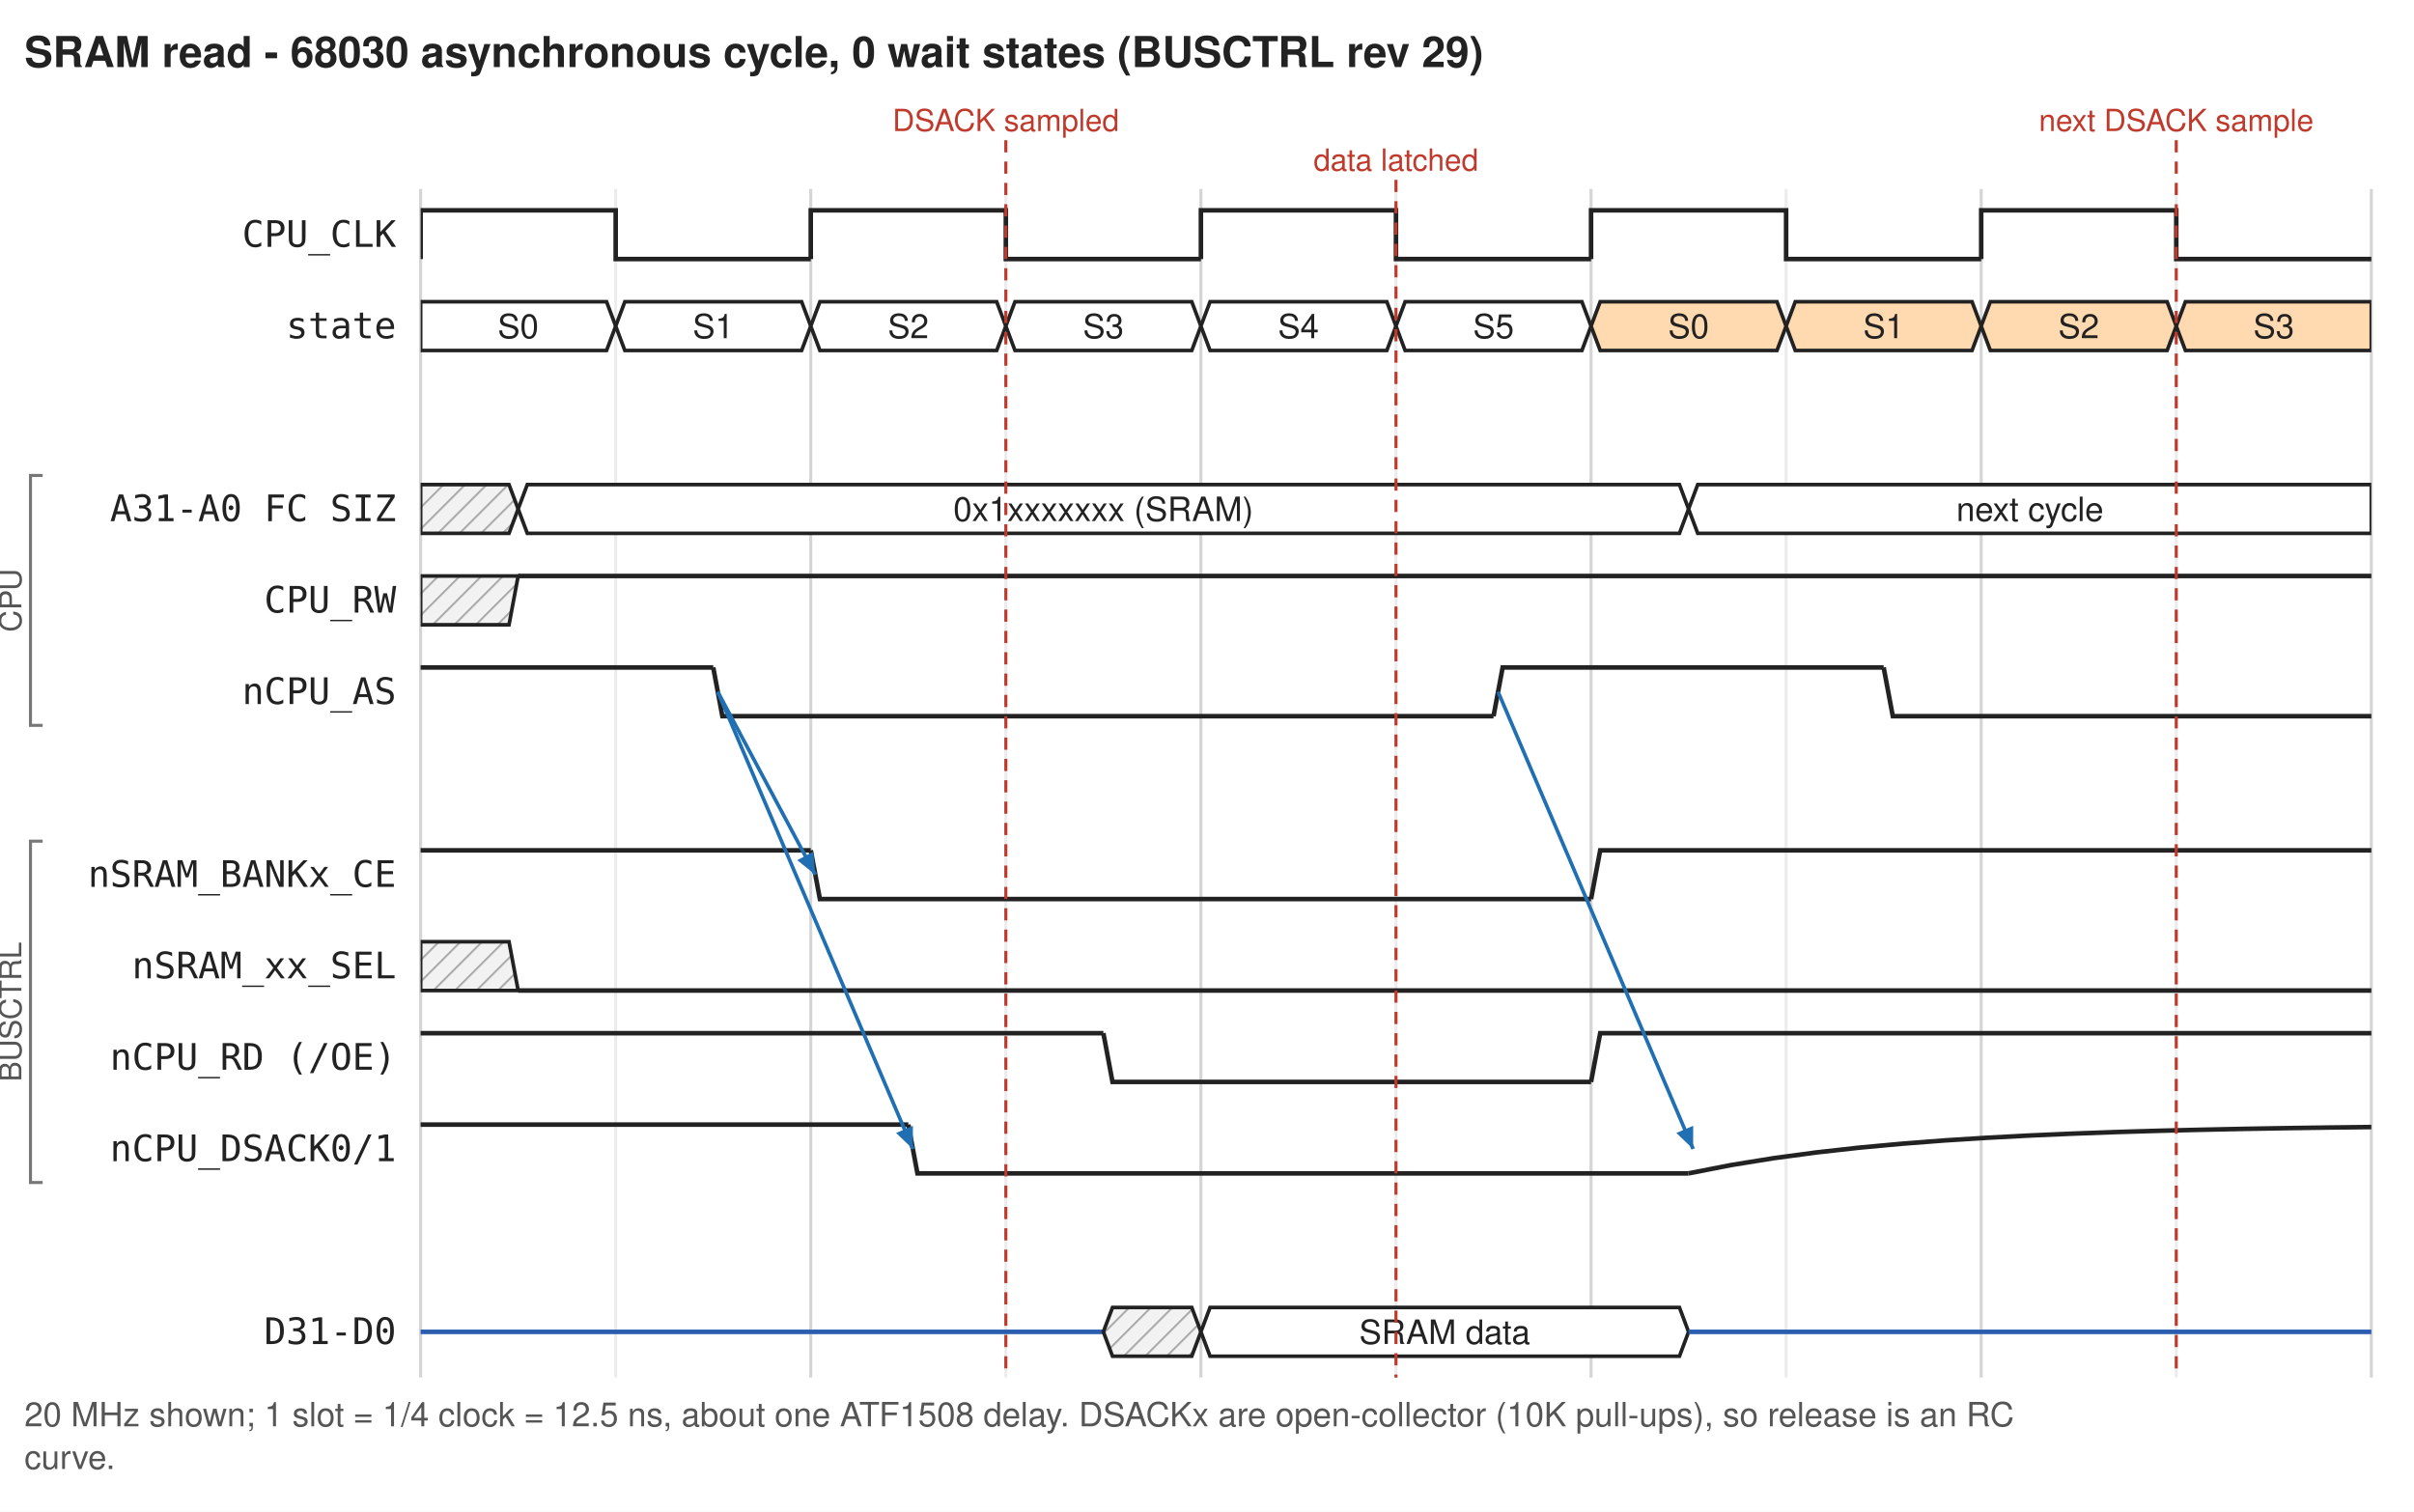
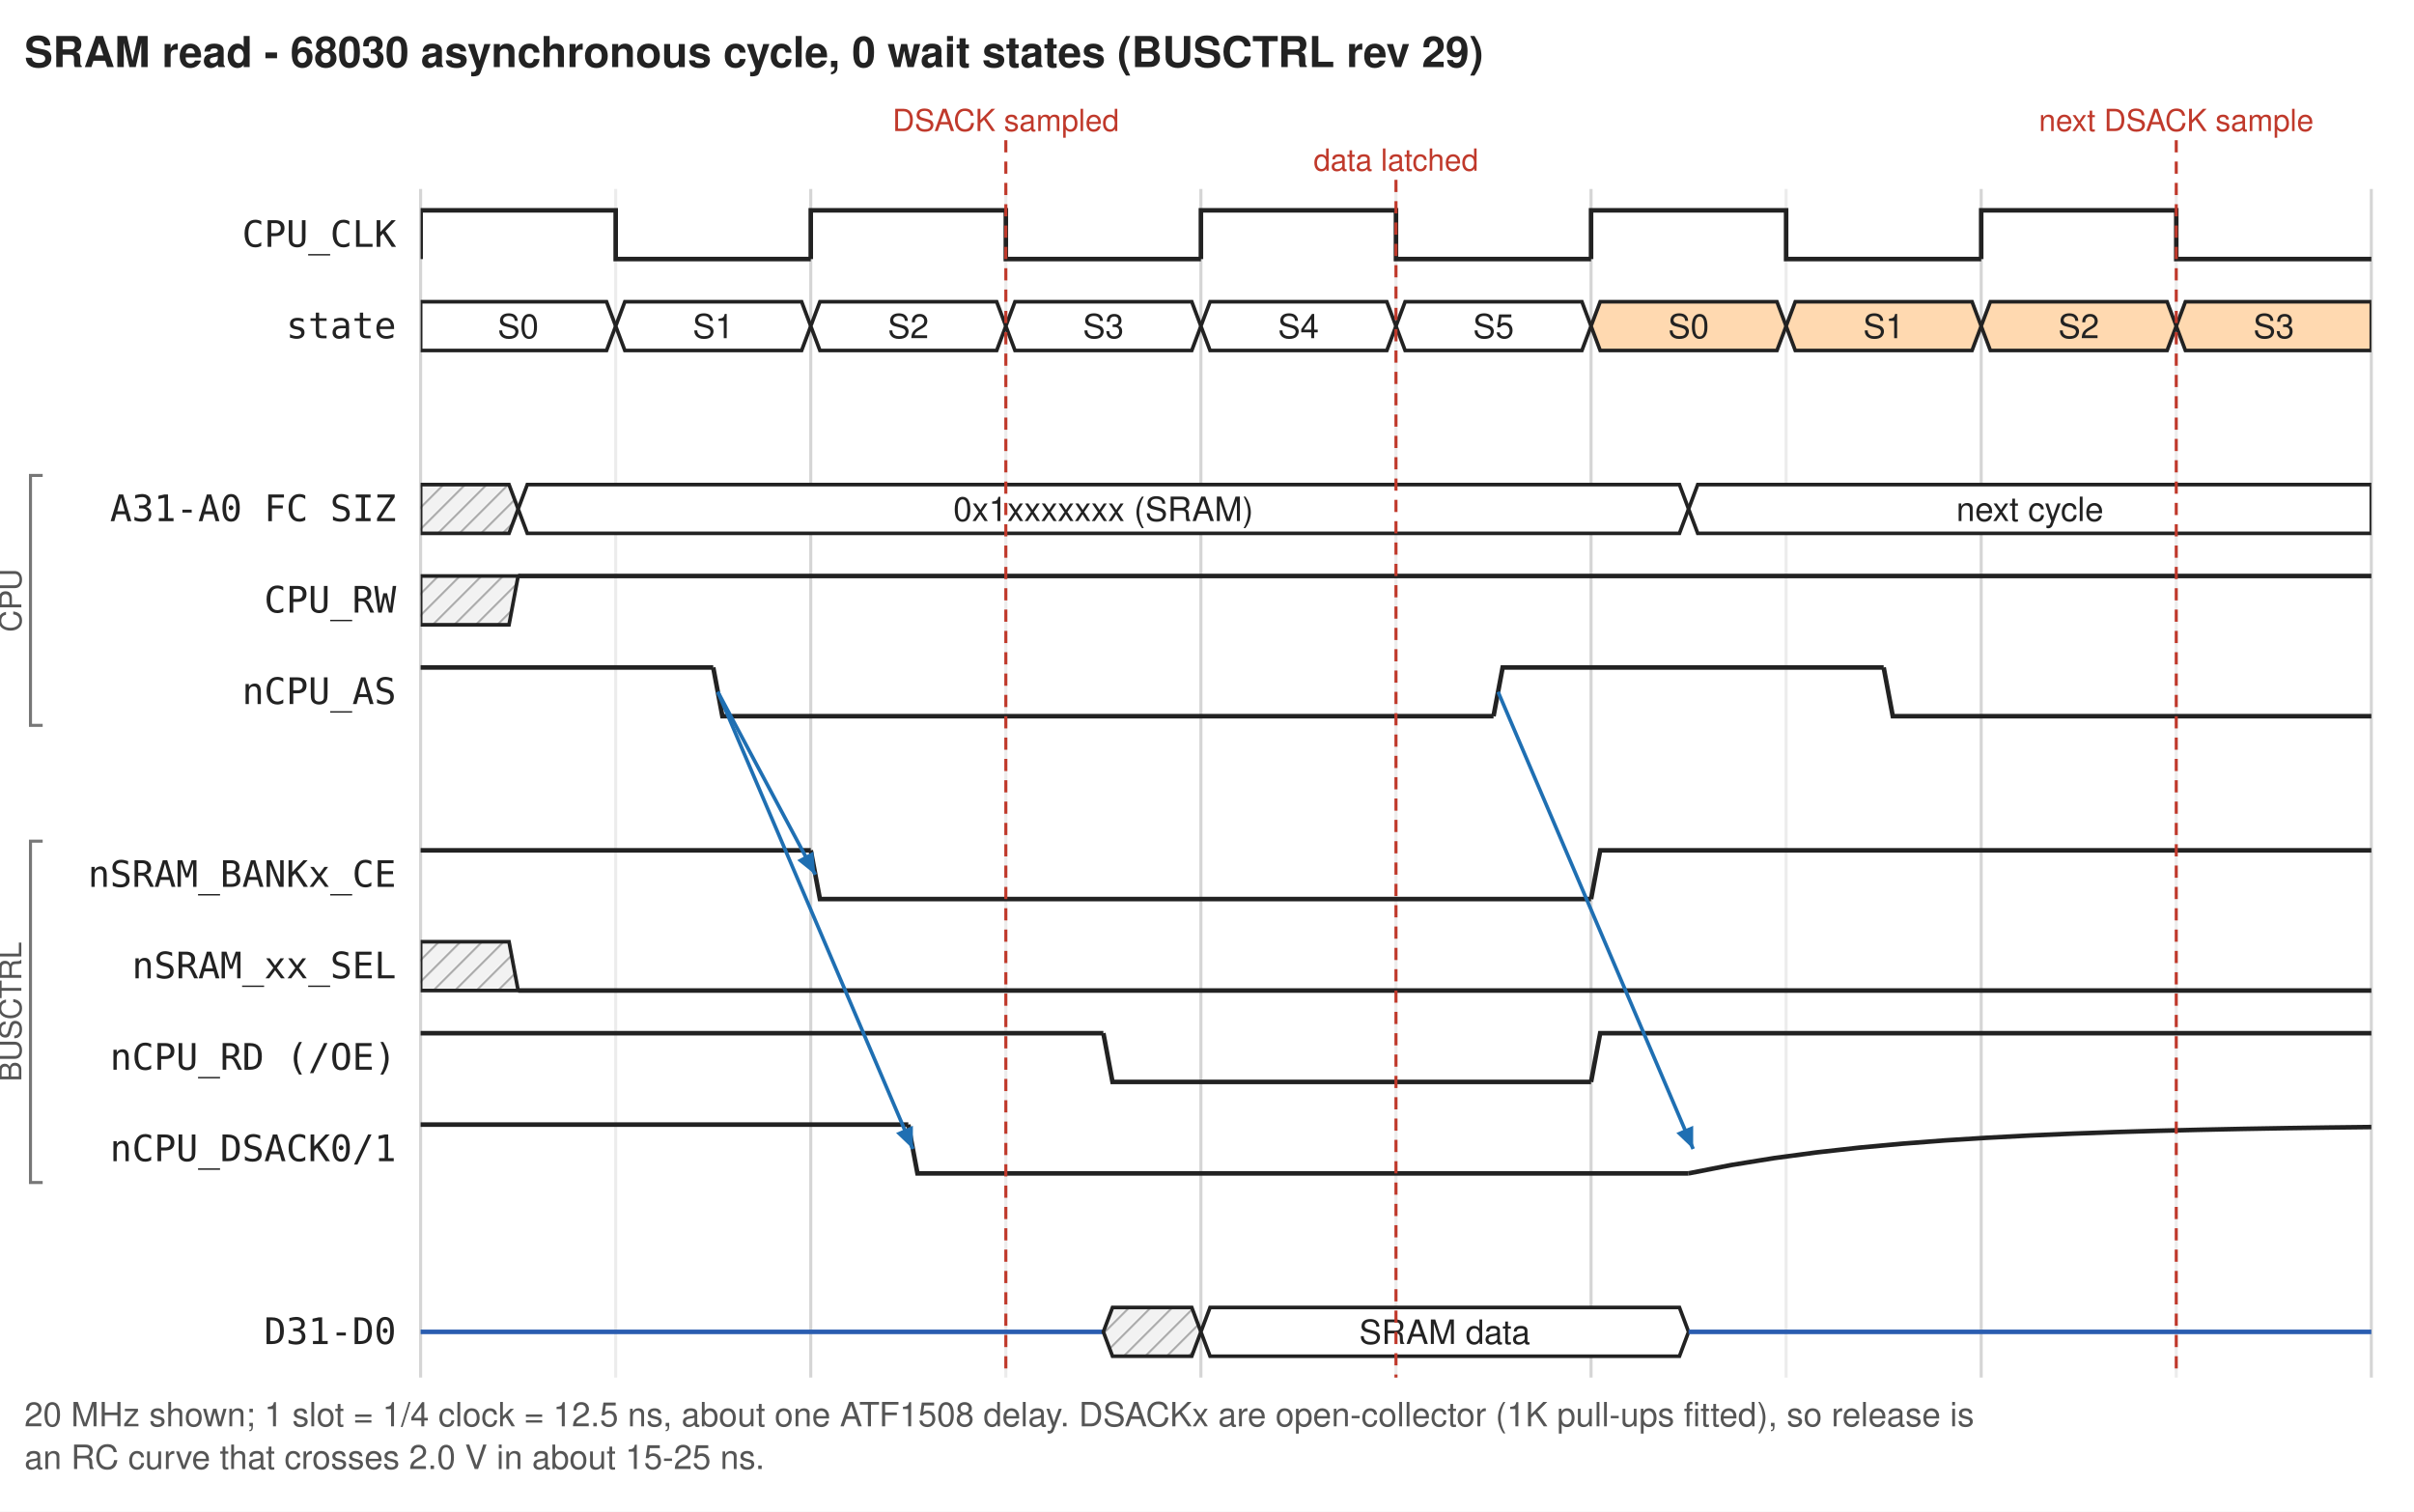
<svg xmlns="http://www.w3.org/2000/svg" width="792" height="496" viewBox="0 0 792 496" font-family="Helvetica, Arial, sans-serif">
  <defs>
    <pattern id="hatch" width="5" height="5" patternUnits="userSpaceOnUse" patternTransform="rotate(45)">
      <rect width="5" height="5" fill="#f2f2f2" />
      <line x1="0" y1="0" x2="0" y2="5" stroke="#b0b0b0" stroke-width="1.4" />
    </pattern>
    <clipPath id="wave">
      <rect x="138" y="0" width="640" height="496" />
    </clipPath>
  </defs>
  <rect width="792" height="496" fill="#ffffff" />
  <text x="8" y="22" font-size="14" font-weight="bold" fill="#222222">SRAM read - 68030 asynchronous cycle, 0 wait states (BUSCTRL rev 29)</text>
  <line x1="138" y1="62" x2="138" y2="452" stroke="#d5d5d5" stroke-width="1" />
  <line x1="202" y1="62" x2="202" y2="452" stroke="#ececec" stroke-width="1" />
  <line x1="266" y1="62" x2="266" y2="452" stroke="#d5d5d5" stroke-width="1" />
  <line x1="330" y1="62" x2="330" y2="452" stroke="#ececec" stroke-width="1" />
  <line x1="394" y1="62" x2="394" y2="452" stroke="#d5d5d5" stroke-width="1" />
  <line x1="458" y1="62" x2="458" y2="452" stroke="#ececec" stroke-width="1" />
  <line x1="522" y1="62" x2="522" y2="452" stroke="#d5d5d5" stroke-width="1" />
  <line x1="586" y1="62" x2="586" y2="452" stroke="#ececec" stroke-width="1" />
  <line x1="650" y1="62" x2="650" y2="452" stroke="#d5d5d5" stroke-width="1" />
  <line x1="714" y1="62" x2="714" y2="452" stroke="#ececec" stroke-width="1" />
  <line x1="778" y1="62" x2="778" y2="452" stroke="#d5d5d5" stroke-width="1" />
  <path d="M14,156 h-4 V238 h4" fill="none" stroke="#777" stroke-width="1" />
  <text x="7" y="197" font-size="10" fill="#555" text-anchor="middle" transform="rotate(-90 7 197)">CPU</text>
  <path d="M14,276 h-4 V388 h4" fill="none" stroke="#777" stroke-width="1" />
  <text x="7" y="332" font-size="10" fill="#555" text-anchor="middle" transform="rotate(-90 7 332)">BUSCTRL</text>
  <g clip-path="url(#wave)">
    <path d="M138,85 V69 H202 V85 H266 M266,85 V69 H330 V85 H394 M394,85 V69 H458 V85 H522 M522,85 V69 H586 V85 H650 M650,85 V69 H714 V85 H778" fill="none" stroke="#222222" stroke-width="1.5" />
    <polygon points="138,99 199,99 202,107 199,115 138,115" fill="#ffffff" stroke="#222222" stroke-width="1.2" />
    <text x="170" y="110.96" font-size="11" fill="#222222" text-anchor="middle">S0</text>
    <polygon points="202,107 205,99 263,99 266,107 263,115 205,115" fill="#ffffff" stroke="#222222" stroke-width="1.2" />
    <text x="234" y="110.96" font-size="11" fill="#222222" text-anchor="middle">S1</text>
    <polygon points="266,107 269,99 327,99 330,107 327,115 269,115" fill="#ffffff" stroke="#222222" stroke-width="1.2" />
    <text x="298" y="110.96" font-size="11" fill="#222222" text-anchor="middle">S2</text>
    <polygon points="330,107 333,99 391,99 394,107 391,115 333,115" fill="#ffffff" stroke="#222222" stroke-width="1.2" />
    <text x="362" y="110.96" font-size="11" fill="#222222" text-anchor="middle">S3</text>
    <polygon points="394,107 397,99 455,99 458,107 455,115 397,115" fill="#ffffff" stroke="#222222" stroke-width="1.2" />
    <text x="426" y="110.96" font-size="11" fill="#222222" text-anchor="middle">S4</text>
    <polygon points="458,107 461,99 519,99 522,107 519,115 461,115" fill="#ffffff" stroke="#222222" stroke-width="1.2" />
    <text x="490" y="110.96" font-size="11" fill="#222222" text-anchor="middle">S5</text>
    <polygon points="522,107 525,99 583,99 586,107 583,115 525,115" fill="#ffd9b0" stroke="#222222" stroke-width="1.2" />
    <text x="554" y="110.96" font-size="11" fill="#222222" text-anchor="middle">S0</text>
    <polygon points="586,107 589,99 647,99 650,107 647,115 589,115" fill="#ffd9b0" stroke="#222222" stroke-width="1.2" />
    <text x="618" y="110.96" font-size="11" fill="#222222" text-anchor="middle">S1</text>
    <polygon points="650,107 653,99 711,99 714,107 711,115 653,115" fill="#ffd9b0" stroke="#222222" stroke-width="1.2" />
    <text x="682" y="110.96" font-size="11" fill="#222222" text-anchor="middle">S2</text>
    <polygon points="714,107 717,99 778,99 778,115 717,115" fill="#ffd9b0" stroke="#222222" stroke-width="1.2" />
    <text x="746" y="110.96" font-size="11" fill="#222222" text-anchor="middle">S3</text>
    <polygon points="138,159 167,159 170,167 167,175 138,175" fill="url(#hatch)" stroke="#222222" stroke-width="1.2" />
    <polygon points="170,167 173,159 551,159 554,167 551,175 173,175" fill="#ffffff" stroke="#222222" stroke-width="1.2" />
    <text x="362" y="170.96" font-size="11" fill="#222222" text-anchor="middle">0x1xxxxxxx (SRAM)</text>
    <polygon points="554,167 557,159 778,159 778,175 557,175" fill="#ffffff" stroke="#222222" stroke-width="1.2" />
    <text x="666" y="170.96" font-size="11" fill="#222222" text-anchor="middle">next cycle</text>
    <polygon points="138,189 170,189 170,189 167,205 138,205" fill="url(#hatch)" stroke="#222222" stroke-width="1.2" />
    <path d="M170,189 H778" fill="none" stroke="#222222" stroke-width="1.5" />
    <path d="M138,219 H234" fill="none" stroke="#222222" stroke-width="1.5" />
    <path d="M234,219 L237,235 H490" fill="none" stroke="#222222" stroke-width="1.5" />
    <path d="M490,235 L493,219 H618" fill="none" stroke="#222222" stroke-width="1.5" />
    <path d="M618,219 L621,235 H778" fill="none" stroke="#222222" stroke-width="1.5" />
    <path d="M138,279 H266" fill="none" stroke="#222222" stroke-width="1.5" />
    <path d="M266,279 L269,295 H522" fill="none" stroke="#222222" stroke-width="1.5" />
    <path d="M522,295 L525,279 H778" fill="none" stroke="#222222" stroke-width="1.5" />
    <polygon points="138,309 167,309 170,325 170,325 138,325" fill="url(#hatch)" stroke="#222222" stroke-width="1.2" />
    <path d="M170,325 H778" fill="none" stroke="#222222" stroke-width="1.5" />
    <path d="M138,339 H362" fill="none" stroke="#222222" stroke-width="1.5" />
    <path d="M362,339 L365,355 H522" fill="none" stroke="#222222" stroke-width="1.5" />
    <path d="M522,355 L525,339 H778" fill="none" stroke="#222222" stroke-width="1.5" />
    <path d="M138,369 H298" fill="none" stroke="#222222" stroke-width="1.5" />
    <path d="M298,369 L301,385 H554" fill="none" stroke="#222222" stroke-width="1.5" />
    <path d="M554,385 L568,382.26 L582,380 L596,378.12 L610,376.56 L624,375.27 L638,374.19 L652,373.31 L666,372.57 L680,371.96 L694,371.45 L708,371.03 L722,370.69 L736,370.4 L750,370.16 L764,369.96 L778,369.8" fill="none" stroke="#222222" stroke-width="1.5" />
    <path d="M138,437 H362" fill="none" stroke="#2a5db0" stroke-width="1.5" />
    <polygon points="362,437 365,429 391,429 394,437 391,445 365,445" fill="url(#hatch)" stroke="#222222" stroke-width="1.2" />
    <polygon points="394,437 397,429 551,429 554,437 551,445 397,445" fill="#ffffff" stroke="#222222" stroke-width="1.2" />
    <text x="474" y="440.96" font-size="11" fill="#222222" text-anchor="middle">SRAM data</text>
    <path d="M554,437 H778" fill="none" stroke="#2a5db0" stroke-width="1.5" />
  </g>
  <text x="130" y="81" font-size="12" font-family="Consolas, Menlo, monospace" fill="#222222" text-anchor="end">CPU_CLK</text>
  <text x="130" y="111" font-size="12" font-family="Consolas, Menlo, monospace" fill="#222222" text-anchor="end">state</text>
  <text x="130" y="171" font-size="12" font-family="Consolas, Menlo, monospace" fill="#222222" text-anchor="end">A31-A0 FC SIZ</text>
  <text x="130" y="201" font-size="12" font-family="Consolas, Menlo, monospace" fill="#222222" text-anchor="end">CPU_RW</text>
  <text x="130" y="231" font-size="12" font-family="Consolas, Menlo, monospace" fill="#222222" text-anchor="end">nCPU_AS</text>
  <text x="130" y="291" font-size="12" font-family="Consolas, Menlo, monospace" fill="#222222" text-anchor="end">nSRAM_BANKx_CE</text>
  <text x="130" y="321" font-size="12" font-family="Consolas, Menlo, monospace" fill="#222222" text-anchor="end">nSRAM_xx_SEL</text>
  <text x="130" y="351" font-size="12" font-family="Consolas, Menlo, monospace" fill="#222222" text-anchor="end">nCPU_RD (/OE)</text>
  <text x="130" y="381" font-size="12" font-family="Consolas, Menlo, monospace" fill="#222222" text-anchor="end">nCPU_DSACK0/1</text>
  <text x="130" y="441" font-size="12" font-family="Consolas, Menlo, monospace" fill="#222222" text-anchor="end">D31-D0</text>
  <line x1="330" y1="46" x2="330" y2="452" stroke="#c0392b" stroke-width="1" stroke-dasharray="4,3" />
  <text x="330" y="43" font-size="10" fill="#c0392b" text-anchor="middle">DSACK sampled</text>
  <line x1="458" y1="59" x2="458" y2="452" stroke="#c0392b" stroke-width="1" stroke-dasharray="4,3" />
  <text x="458" y="56" font-size="10" fill="#c0392b" text-anchor="middle">data latched</text>
  <line x1="714" y1="46" x2="714" y2="452" stroke="#c0392b" stroke-width="1" stroke-dasharray="4,3" />
  <text x="714" y="43" font-size="10" fill="#c0392b" text-anchor="middle">next DSACK sample</text>
  <path d="M235.5,227 L267.5,287" fill="none" stroke="#1f6fb2" stroke-width="1.2" />
  <polygon points="267.5,287 266.85,279.41 261.56,282.24" fill="#1f6fb2" />
  <path d="M235.5,227 L299.5,377" fill="none" stroke="#1f6fb2" stroke-width="1.2" />
  <polygon points="299.5,377 299.51,369.38 293.99,371.74" fill="#1f6fb2" />
  <path d="M491.5,227 L555.5,377" fill="none" stroke="#1f6fb2" stroke-width="1.2" />
  <polygon points="555.5,377 555.51,369.38 549.99,371.74" fill="#1f6fb2" />
-   <text x="8" y="468" font-size="11" fill="#555">20 MHz shown; 1 slot = 1/4 clock = 12.5 ns, about one ATF1508 delay. DSACKx are open-collector (10K pull-ups), so release is an RC</text>
-   <text x="8" y="482" font-size="11" fill="#555">curve.</text>
+   <text x="8" y="468" font-size="11" fill="#555">20 MHz shown; 1 slot = 1/4 clock = 12.5 ns, about one ATF1508 delay. DSACKx are open-collector (1K pull-ups fitted), so release is</text>
+   <text x="8" y="482" font-size="11" fill="#555">an RC curve that crosses 2.0 V in about 15-25 ns.</text>
</svg>
